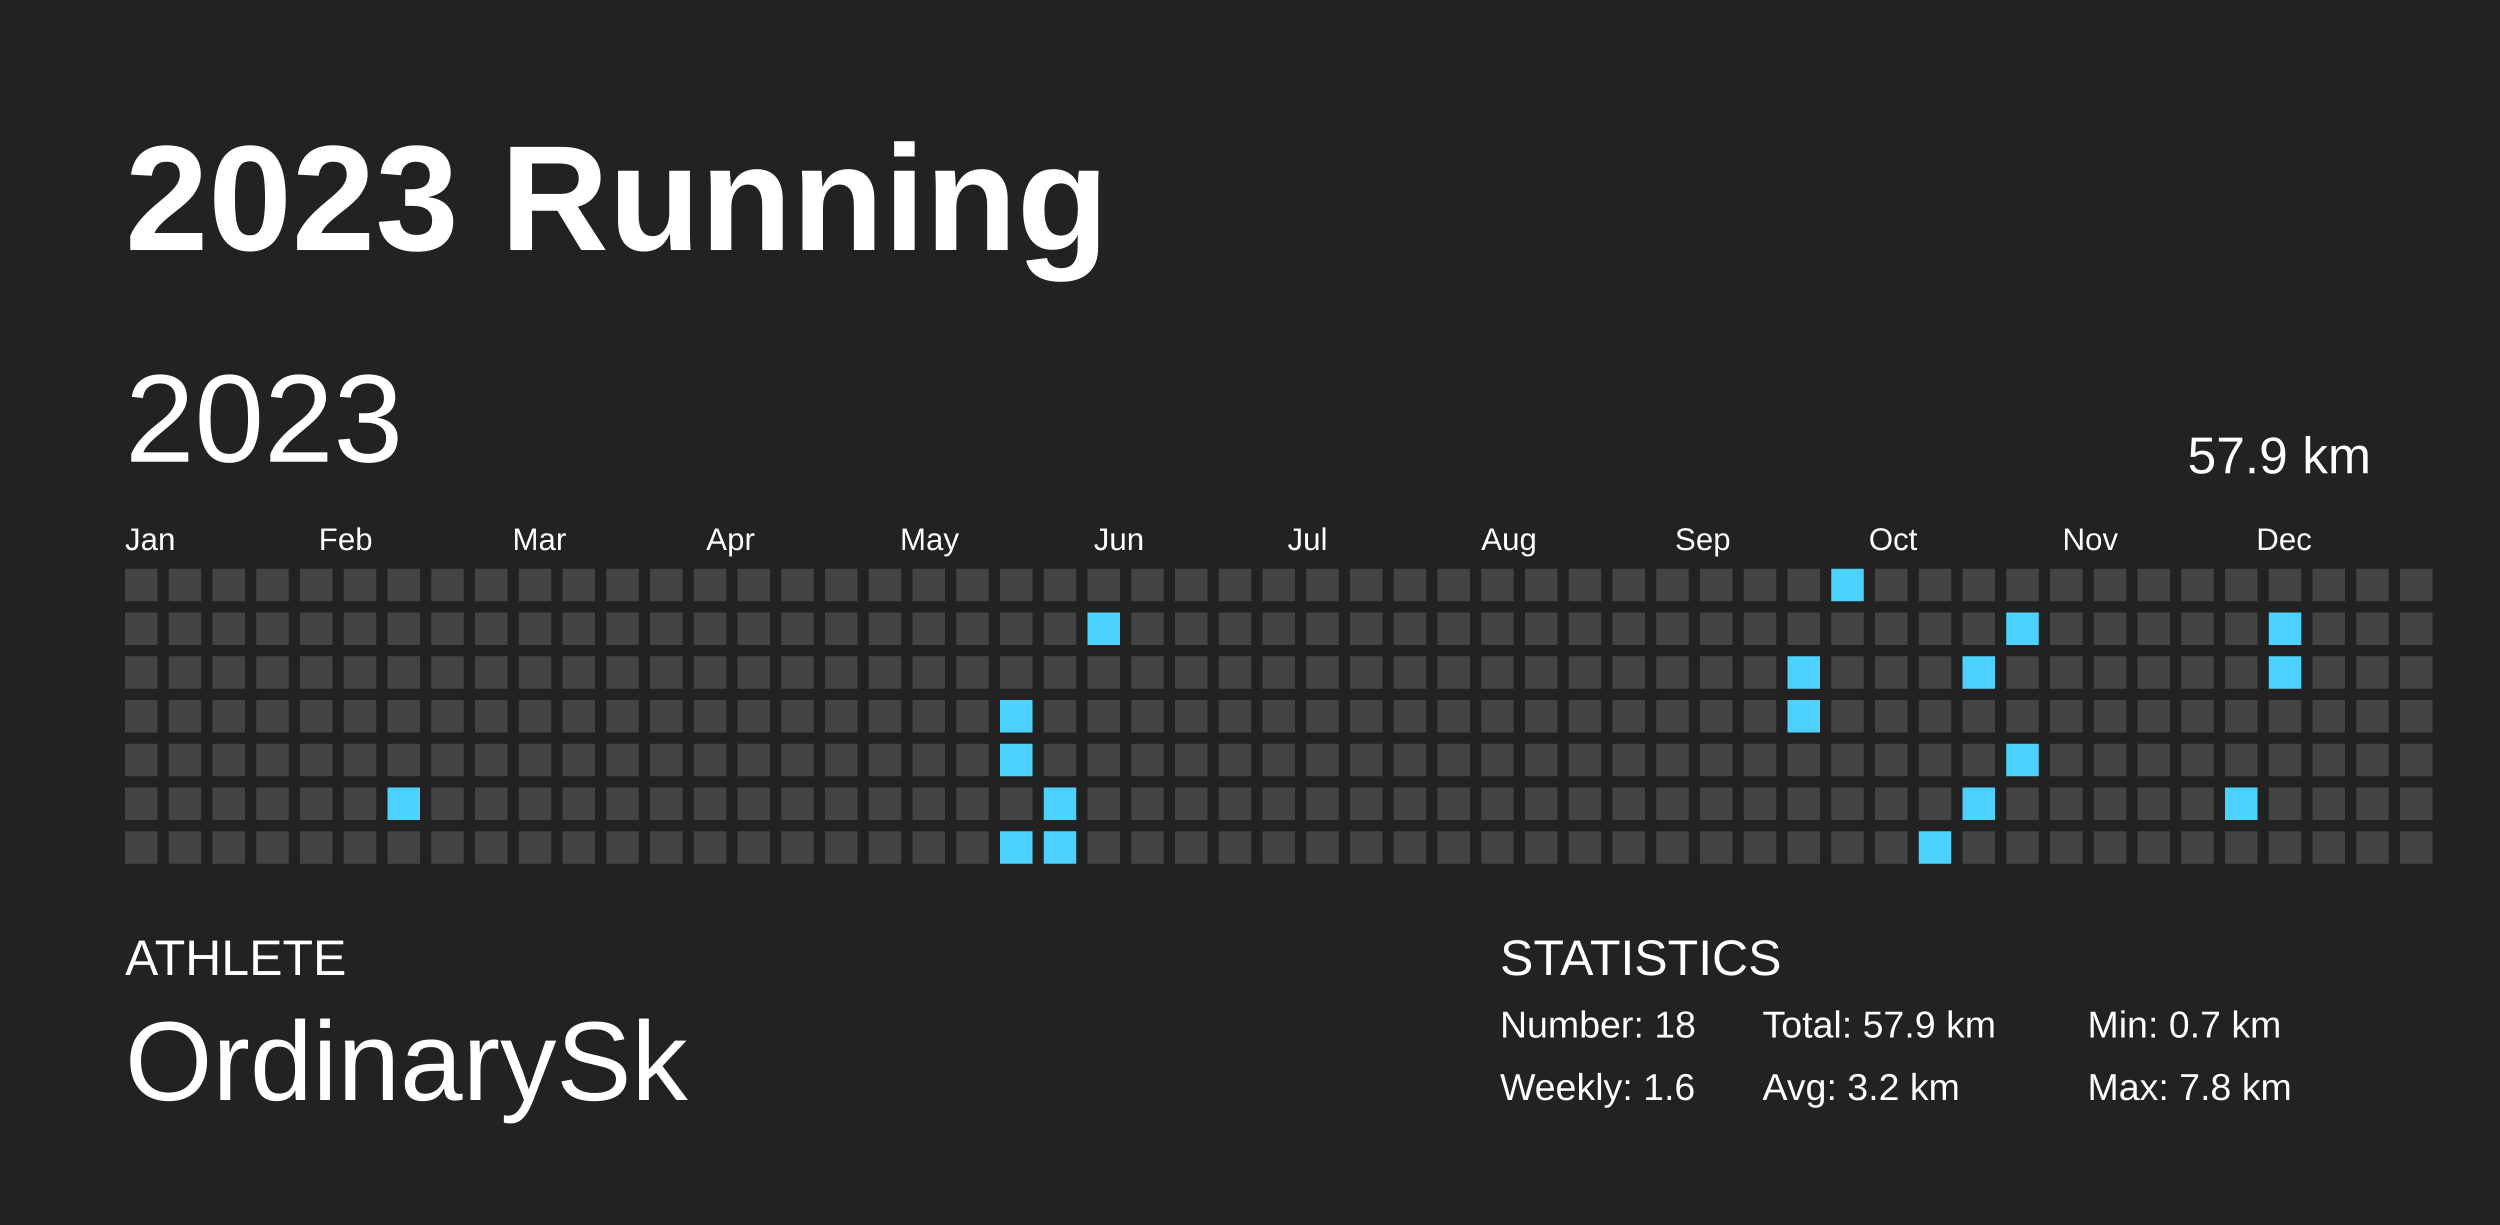
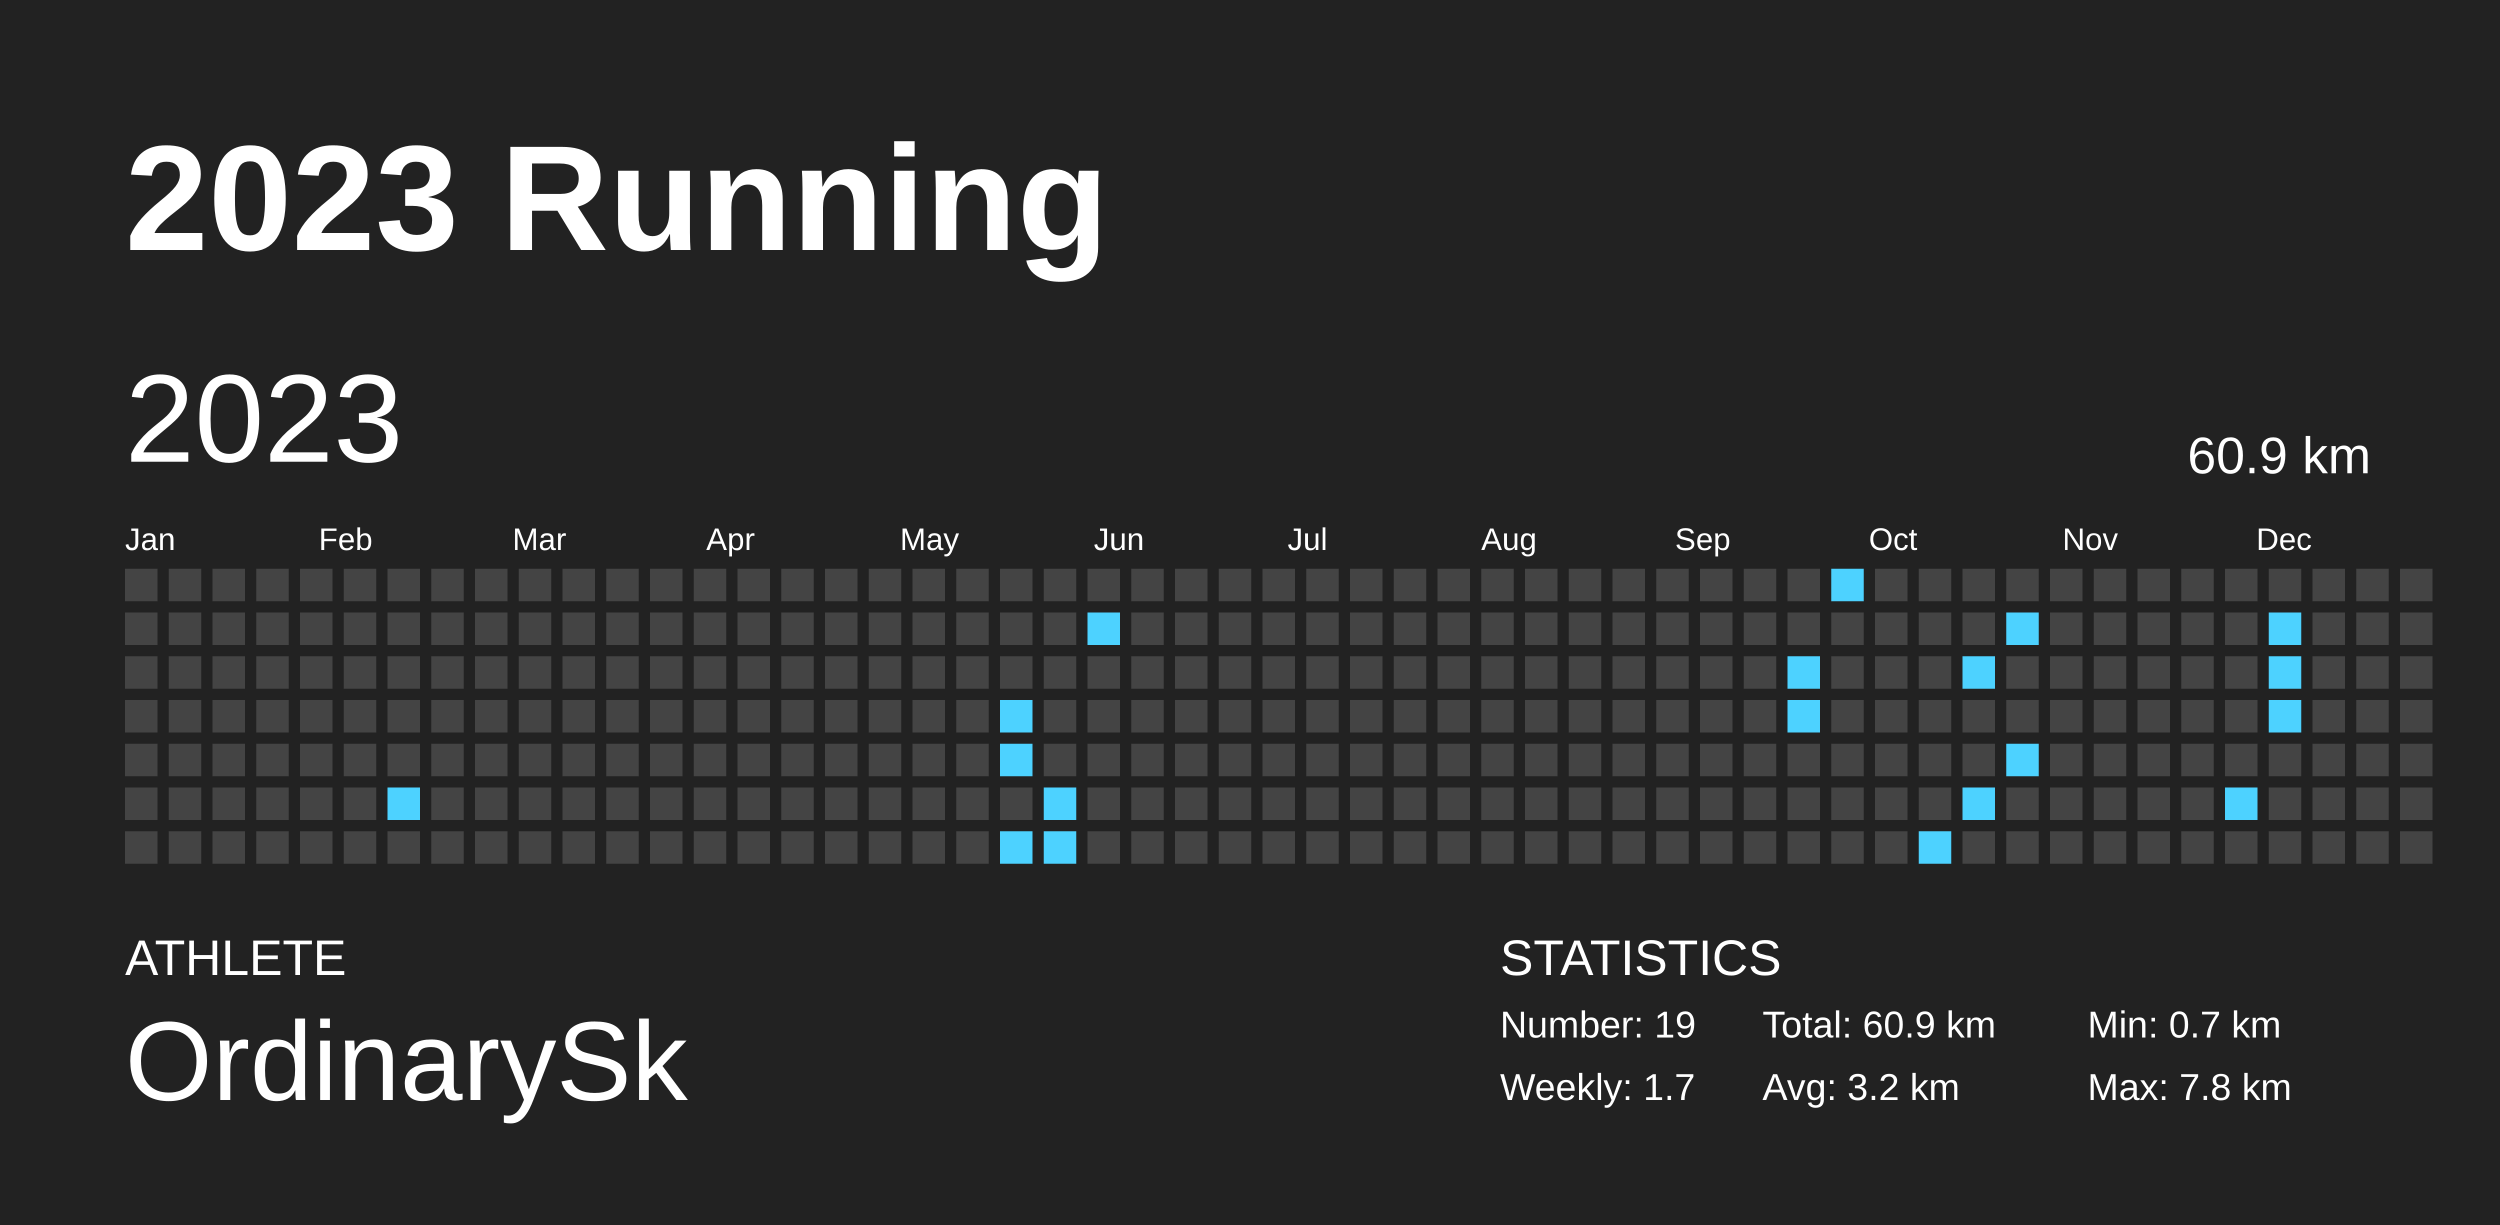
<svg xmlns="http://www.w3.org/2000/svg" baseProfile="full" height="98mm" version="1.1" viewBox="0,0,200,98" width="200mm">
  <defs />
  <rect fill="#222222" height="98" width="200" x="0" y="0" />
  <text fill="#FFFFFF" style="font-size:12px; font-family:Arial; font-weight:bold;" x="10" y="20">2023 Running</text>
  <text fill="#FFFFFF" style="font-size:4px; font-family:Arial" x="10" y="78">ATHLETE</text>
  <text fill="#FFFFFF" style="font-size:9px; font-family:Arial" x="10" y="88">OrdinarySk</text>
  <text fill="#FFFFFF" style="font-size:4px; font-family:Arial" x="120" y="78">STATISTICS</text>
-   <text fill="#FFFFFF" style="font-size:3px; font-family:Arial" x="120" y="83">Number: 18</text>
-   <text fill="#FFFFFF" style="font-size:3px; font-family:Arial" x="120" y="88">Weekly: 1.6</text>
-   <text fill="#FFFFFF" style="font-size:3px; font-family:Arial" x="141" y="83">Total: 57.9 km</text>
+   <text fill="#FFFFFF" style="font-size:3px; font-family:Arial" x="120" y="83">Number: 19</text>
+   <text fill="#FFFFFF" style="font-size:3px; font-family:Arial" x="120" y="88">Weekly: 1.7</text>
+   <text fill="#FFFFFF" style="font-size:3px; font-family:Arial" x="141" y="83">Total: 60.9 km</text>
  <text fill="#FFFFFF" style="font-size:3px; font-family:Arial" x="141" y="88">Avg: 3.2 km</text>
  <text fill="#FFFFFF" style="font-size:3px; font-family:Arial" x="167" y="83">Min: 0.7 km</text>
  <text fill="#FFFFFF" style="font-size:3px; font-family:Arial" x="167" y="88">Max: 7.8 km</text>
  <text dominant-baseline="hanging" fill="#FFFFFF" style="font-size:10.0px; font-family:Arial;" x="10" y="30">2023</text>
-   <text dominant-baseline="hanging" fill="#FFFFFF" style="font-size:4.125px; font-family:Arial;" x="175" y="35">57.9 km</text>
+   <text dominant-baseline="hanging" fill="#FFFFFF" style="font-size:4.125px; font-family:Arial;" x="175" y="35">60.9 km</text>
  <text fill="#FFFFFF" style="font-size:2.5px; font-family:Arial" x="10.0" y="44">Jan</text>
  <text fill="#FFFFFF" style="font-size:2.5px; font-family:Arial" x="25.5" y="44">Feb</text>
  <text fill="#FFFFFF" style="font-size:2.5px; font-family:Arial" x="41.0" y="44">Mar</text>
  <text fill="#FFFFFF" style="font-size:2.5px; font-family:Arial" x="56.5" y="44">Apr</text>
  <text fill="#FFFFFF" style="font-size:2.5px; font-family:Arial" x="72.0" y="44">May</text>
  <text fill="#FFFFFF" style="font-size:2.5px; font-family:Arial" x="87.5" y="44">Jun</text>
  <text fill="#FFFFFF" style="font-size:2.5px; font-family:Arial" x="103.0" y="44">Jul</text>
  <text fill="#FFFFFF" style="font-size:2.5px; font-family:Arial" x="118.5" y="44">Aug</text>
  <text fill="#FFFFFF" style="font-size:2.5px; font-family:Arial" x="134.0" y="44">Sep</text>
  <text fill="#FFFFFF" style="font-size:2.5px; font-family:Arial" x="149.5" y="44">Oct</text>
  <text fill="#FFFFFF" style="font-size:2.5px; font-family:Arial" x="165.0" y="44">Nov</text>
  <text fill="#FFFFFF" style="font-size:2.5px; font-family:Arial" x="180.5" y="44">Dec</text>
  <rect fill="#444444" height="2.6" width="2.6" x="10.0" y="45.5" />
  <rect fill="#444444" height="2.6" width="2.6" x="10.0" y="49.0" />
  <rect fill="#444444" height="2.6" width="2.6" x="10.0" y="52.5" />
  <rect fill="#444444" height="2.6" width="2.6" x="10.0" y="56.0" />
  <rect fill="#444444" height="2.6" width="2.6" x="10.0" y="59.5" />
  <rect fill="#444444" height="2.6" width="2.6" x="10.0" y="63.0" />
  <rect fill="#444444" height="2.6" width="2.6" x="10.0" y="66.5" />
  <rect fill="#444444" height="2.6" width="2.6" x="13.5" y="45.5" />
  <rect fill="#444444" height="2.6" width="2.6" x="13.5" y="49.0" />
  <rect fill="#444444" height="2.6" width="2.6" x="13.5" y="52.5" />
  <rect fill="#444444" height="2.6" width="2.6" x="13.5" y="56.0" />
  <rect fill="#444444" height="2.6" width="2.6" x="13.5" y="59.5" />
  <rect fill="#444444" height="2.6" width="2.6" x="13.5" y="63.0" />
  <rect fill="#444444" height="2.6" width="2.6" x="13.5" y="66.5" />
  <rect fill="#444444" height="2.6" width="2.6" x="17.0" y="45.5" />
  <rect fill="#444444" height="2.6" width="2.6" x="17.0" y="49.0" />
  <rect fill="#444444" height="2.6" width="2.6" x="17.0" y="52.5" />
  <rect fill="#444444" height="2.6" width="2.6" x="17.0" y="56.0" />
  <rect fill="#444444" height="2.6" width="2.6" x="17.0" y="59.5" />
  <rect fill="#444444" height="2.6" width="2.6" x="17.0" y="63.0" />
  <rect fill="#444444" height="2.6" width="2.6" x="17.0" y="66.5" />
  <rect fill="#444444" height="2.6" width="2.6" x="20.5" y="45.5" />
  <rect fill="#444444" height="2.6" width="2.6" x="20.5" y="49.0" />
  <rect fill="#444444" height="2.6" width="2.6" x="20.5" y="52.5" />
  <rect fill="#444444" height="2.6" width="2.6" x="20.5" y="56.0" />
  <rect fill="#444444" height="2.6" width="2.6" x="20.5" y="59.5" />
  <rect fill="#444444" height="2.6" width="2.6" x="20.5" y="63.0" />
  <rect fill="#444444" height="2.6" width="2.6" x="20.5" y="66.5" />
  <rect fill="#444444" height="2.6" width="2.6" x="24.0" y="45.5" />
  <rect fill="#444444" height="2.6" width="2.6" x="24.0" y="49.0" />
  <rect fill="#444444" height="2.6" width="2.6" x="24.0" y="52.5" />
  <rect fill="#444444" height="2.6" width="2.6" x="24.0" y="56.0" />
  <rect fill="#444444" height="2.6" width="2.6" x="24.0" y="59.5" />
  <rect fill="#444444" height="2.6" width="2.6" x="24.0" y="63.0" />
  <rect fill="#444444" height="2.6" width="2.6" x="24.0" y="66.5" />
  <rect fill="#444444" height="2.6" width="2.6" x="27.5" y="45.5" />
  <rect fill="#444444" height="2.6" width="2.6" x="27.5" y="49.0" />
  <rect fill="#444444" height="2.6" width="2.6" x="27.5" y="52.5" />
  <rect fill="#444444" height="2.6" width="2.6" x="27.5" y="56.0" />
  <rect fill="#444444" height="2.6" width="2.6" x="27.5" y="59.5" />
  <rect fill="#444444" height="2.6" width="2.6" x="27.5" y="63.0" />
  <rect fill="#444444" height="2.6" width="2.6" x="27.5" y="66.5" />
  <rect fill="#444444" height="2.6" width="2.6" x="31.0" y="45.5" />
  <rect fill="#444444" height="2.6" width="2.6" x="31.0" y="49.0" />
  <rect fill="#444444" height="2.6" width="2.6" x="31.0" y="52.5" />
  <rect fill="#444444" height="2.6" width="2.6" x="31.0" y="56.0" />
  <rect fill="#444444" height="2.6" width="2.6" x="31.0" y="59.5" />
  <rect fill="#4dd2ff" height="2.6" width="2.6" x="31.0" y="63.0" />
  <rect fill="#444444" height="2.6" width="2.6" x="31.0" y="66.5" />
  <rect fill="#444444" height="2.6" width="2.6" x="34.5" y="45.5" />
  <rect fill="#444444" height="2.6" width="2.6" x="34.5" y="49.0" />
  <rect fill="#444444" height="2.6" width="2.6" x="34.5" y="52.5" />
  <rect fill="#444444" height="2.6" width="2.6" x="34.5" y="56.0" />
  <rect fill="#444444" height="2.6" width="2.6" x="34.5" y="59.5" />
  <rect fill="#444444" height="2.6" width="2.6" x="34.5" y="63.0" />
  <rect fill="#444444" height="2.6" width="2.6" x="34.5" y="66.5" />
  <rect fill="#444444" height="2.6" width="2.6" x="38.0" y="45.5" />
  <rect fill="#444444" height="2.6" width="2.6" x="38.0" y="49.0" />
  <rect fill="#444444" height="2.6" width="2.6" x="38.0" y="52.5" />
  <rect fill="#444444" height="2.6" width="2.6" x="38.0" y="56.0" />
  <rect fill="#444444" height="2.6" width="2.6" x="38.0" y="59.5" />
  <rect fill="#444444" height="2.6" width="2.6" x="38.0" y="63.0" />
  <rect fill="#444444" height="2.6" width="2.6" x="38.0" y="66.5" />
  <rect fill="#444444" height="2.6" width="2.6" x="41.5" y="45.5" />
  <rect fill="#444444" height="2.6" width="2.6" x="41.5" y="49.0" />
  <rect fill="#444444" height="2.6" width="2.6" x="41.5" y="52.5" />
  <rect fill="#444444" height="2.6" width="2.6" x="41.5" y="56.0" />
  <rect fill="#444444" height="2.6" width="2.6" x="41.5" y="59.5" />
  <rect fill="#444444" height="2.6" width="2.6" x="41.5" y="63.0" />
  <rect fill="#444444" height="2.6" width="2.6" x="41.5" y="66.5" />
  <rect fill="#444444" height="2.6" width="2.6" x="45.0" y="45.5" />
  <rect fill="#444444" height="2.6" width="2.6" x="45.0" y="49.0" />
  <rect fill="#444444" height="2.6" width="2.6" x="45.0" y="52.5" />
  <rect fill="#444444" height="2.6" width="2.6" x="45.0" y="56.0" />
  <rect fill="#444444" height="2.6" width="2.6" x="45.0" y="59.5" />
  <rect fill="#444444" height="2.6" width="2.6" x="45.0" y="63.0" />
  <rect fill="#444444" height="2.6" width="2.6" x="45.0" y="66.5" />
  <rect fill="#444444" height="2.6" width="2.6" x="48.5" y="45.5" />
  <rect fill="#444444" height="2.6" width="2.6" x="48.5" y="49.0" />
  <rect fill="#444444" height="2.6" width="2.6" x="48.5" y="52.5" />
  <rect fill="#444444" height="2.6" width="2.6" x="48.5" y="56.0" />
  <rect fill="#444444" height="2.6" width="2.6" x="48.5" y="59.5" />
  <rect fill="#444444" height="2.6" width="2.6" x="48.5" y="63.0" />
  <rect fill="#444444" height="2.6" width="2.6" x="48.5" y="66.5" />
  <rect fill="#444444" height="2.6" width="2.6" x="52.0" y="45.5" />
  <rect fill="#444444" height="2.6" width="2.6" x="52.0" y="49.0" />
  <rect fill="#444444" height="2.6" width="2.6" x="52.0" y="52.5" />
  <rect fill="#444444" height="2.6" width="2.6" x="52.0" y="56.0" />
  <rect fill="#444444" height="2.6" width="2.6" x="52.0" y="59.5" />
  <rect fill="#444444" height="2.6" width="2.6" x="52.0" y="63.0" />
  <rect fill="#444444" height="2.6" width="2.6" x="52.0" y="66.5" />
  <rect fill="#444444" height="2.6" width="2.6" x="55.5" y="45.5" />
  <rect fill="#444444" height="2.6" width="2.6" x="55.5" y="49.0" />
  <rect fill="#444444" height="2.6" width="2.6" x="55.5" y="52.5" />
  <rect fill="#444444" height="2.6" width="2.6" x="55.5" y="56.0" />
  <rect fill="#444444" height="2.6" width="2.6" x="55.5" y="59.5" />
  <rect fill="#444444" height="2.6" width="2.6" x="55.5" y="63.0" />
  <rect fill="#444444" height="2.6" width="2.6" x="55.5" y="66.5" />
  <rect fill="#444444" height="2.6" width="2.6" x="59.0" y="45.5" />
  <rect fill="#444444" height="2.6" width="2.6" x="59.0" y="49.0" />
  <rect fill="#444444" height="2.6" width="2.6" x="59.0" y="52.5" />
  <rect fill="#444444" height="2.6" width="2.6" x="59.0" y="56.0" />
  <rect fill="#444444" height="2.6" width="2.6" x="59.0" y="59.5" />
  <rect fill="#444444" height="2.6" width="2.6" x="59.0" y="63.0" />
  <rect fill="#444444" height="2.6" width="2.6" x="59.0" y="66.5" />
  <rect fill="#444444" height="2.6" width="2.6" x="62.5" y="45.5" />
  <rect fill="#444444" height="2.6" width="2.6" x="62.5" y="49.0" />
  <rect fill="#444444" height="2.6" width="2.6" x="62.5" y="52.5" />
  <rect fill="#444444" height="2.6" width="2.6" x="62.5" y="56.0" />
  <rect fill="#444444" height="2.6" width="2.6" x="62.5" y="59.5" />
  <rect fill="#444444" height="2.6" width="2.6" x="62.5" y="63.0" />
  <rect fill="#444444" height="2.6" width="2.6" x="62.5" y="66.5" />
  <rect fill="#444444" height="2.6" width="2.6" x="66.0" y="45.5" />
  <rect fill="#444444" height="2.6" width="2.6" x="66.0" y="49.0" />
  <rect fill="#444444" height="2.6" width="2.6" x="66.0" y="52.5" />
  <rect fill="#444444" height="2.6" width="2.6" x="66.0" y="56.0" />
  <rect fill="#444444" height="2.6" width="2.6" x="66.0" y="59.5" />
  <rect fill="#444444" height="2.6" width="2.6" x="66.0" y="63.0" />
  <rect fill="#444444" height="2.6" width="2.6" x="66.0" y="66.5" />
  <rect fill="#444444" height="2.6" width="2.6" x="69.5" y="45.5" />
  <rect fill="#444444" height="2.6" width="2.6" x="69.5" y="49.0" />
  <rect fill="#444444" height="2.6" width="2.6" x="69.5" y="52.5" />
  <rect fill="#444444" height="2.6" width="2.6" x="69.5" y="56.0" />
  <rect fill="#444444" height="2.6" width="2.6" x="69.5" y="59.5" />
  <rect fill="#444444" height="2.6" width="2.6" x="69.5" y="63.0" />
  <rect fill="#444444" height="2.6" width="2.6" x="69.5" y="66.5" />
  <rect fill="#444444" height="2.6" width="2.6" x="73.0" y="45.5" />
  <rect fill="#444444" height="2.6" width="2.6" x="73.0" y="49.0" />
  <rect fill="#444444" height="2.6" width="2.6" x="73.0" y="52.5" />
  <rect fill="#444444" height="2.6" width="2.6" x="73.0" y="56.0" />
  <rect fill="#444444" height="2.6" width="2.6" x="73.0" y="59.5" />
  <rect fill="#444444" height="2.6" width="2.6" x="73.0" y="63.0" />
  <rect fill="#444444" height="2.6" width="2.6" x="73.0" y="66.5" />
  <rect fill="#444444" height="2.6" width="2.6" x="76.5" y="45.5" />
  <rect fill="#444444" height="2.6" width="2.6" x="76.5" y="49.0" />
  <rect fill="#444444" height="2.6" width="2.6" x="76.5" y="52.5" />
  <rect fill="#444444" height="2.6" width="2.6" x="76.5" y="56.0" />
  <rect fill="#444444" height="2.6" width="2.6" x="76.5" y="59.5" />
  <rect fill="#444444" height="2.6" width="2.6" x="76.5" y="63.0" />
  <rect fill="#444444" height="2.6" width="2.6" x="76.5" y="66.5" />
  <rect fill="#444444" height="2.6" width="2.6" x="80.0" y="45.5" />
  <rect fill="#444444" height="2.6" width="2.6" x="80.0" y="49.0" />
  <rect fill="#444444" height="2.6" width="2.6" x="80.0" y="52.5" />
  <rect fill="#4dd2ff" height="2.6" width="2.6" x="80.0" y="56.0" />
  <rect fill="#4dd2ff" height="2.6" width="2.6" x="80.0" y="59.5" />
  <rect fill="#444444" height="2.6" width="2.6" x="80.0" y="63.0" />
  <rect fill="#4dd2ff" height="2.6" width="2.6" x="80.0" y="66.5" />
  <rect fill="#444444" height="2.6" width="2.6" x="83.5" y="45.5" />
  <rect fill="#444444" height="2.6" width="2.6" x="83.5" y="49.0" />
  <rect fill="#444444" height="2.6" width="2.6" x="83.5" y="52.5" />
  <rect fill="#444444" height="2.6" width="2.6" x="83.5" y="56.0" />
  <rect fill="#444444" height="2.6" width="2.6" x="83.5" y="59.5" />
  <rect fill="#4dd2ff" height="2.6" width="2.6" x="83.5" y="63.0" />
  <rect fill="#4dd2ff" height="2.6" width="2.6" x="83.5" y="66.5" />
  <rect fill="#444444" height="2.6" width="2.6" x="87.0" y="45.5" />
  <rect fill="#4dd2ff" height="2.6" width="2.6" x="87.0" y="49.0" />
  <rect fill="#444444" height="2.6" width="2.6" x="87.0" y="52.5" />
  <rect fill="#444444" height="2.6" width="2.6" x="87.0" y="56.0" />
  <rect fill="#444444" height="2.6" width="2.6" x="87.0" y="59.5" />
  <rect fill="#444444" height="2.6" width="2.6" x="87.0" y="63.0" />
  <rect fill="#444444" height="2.6" width="2.6" x="87.0" y="66.5" />
  <rect fill="#444444" height="2.6" width="2.6" x="90.5" y="45.5" />
  <rect fill="#444444" height="2.6" width="2.6" x="90.5" y="49.0" />
  <rect fill="#444444" height="2.6" width="2.6" x="90.5" y="52.5" />
  <rect fill="#444444" height="2.6" width="2.6" x="90.5" y="56.0" />
  <rect fill="#444444" height="2.6" width="2.6" x="90.5" y="59.5" />
  <rect fill="#444444" height="2.6" width="2.6" x="90.5" y="63.0" />
  <rect fill="#444444" height="2.6" width="2.6" x="90.5" y="66.5" />
  <rect fill="#444444" height="2.6" width="2.6" x="94.0" y="45.5" />
  <rect fill="#444444" height="2.6" width="2.6" x="94.0" y="49.0" />
  <rect fill="#444444" height="2.6" width="2.6" x="94.0" y="52.5" />
  <rect fill="#444444" height="2.6" width="2.6" x="94.0" y="56.0" />
  <rect fill="#444444" height="2.6" width="2.6" x="94.0" y="59.5" />
  <rect fill="#444444" height="2.6" width="2.6" x="94.0" y="63.0" />
  <rect fill="#444444" height="2.6" width="2.6" x="94.0" y="66.5" />
  <rect fill="#444444" height="2.6" width="2.6" x="97.5" y="45.5" />
  <rect fill="#444444" height="2.6" width="2.6" x="97.5" y="49.0" />
  <rect fill="#444444" height="2.6" width="2.6" x="97.5" y="52.5" />
  <rect fill="#444444" height="2.6" width="2.6" x="97.5" y="56.0" />
  <rect fill="#444444" height="2.6" width="2.6" x="97.5" y="59.5" />
  <rect fill="#444444" height="2.6" width="2.6" x="97.5" y="63.0" />
  <rect fill="#444444" height="2.6" width="2.6" x="97.5" y="66.5" />
  <rect fill="#444444" height="2.6" width="2.6" x="101.0" y="45.5" />
  <rect fill="#444444" height="2.6" width="2.6" x="101.0" y="49.0" />
  <rect fill="#444444" height="2.6" width="2.6" x="101.0" y="52.5" />
  <rect fill="#444444" height="2.6" width="2.6" x="101.0" y="56.0" />
  <rect fill="#444444" height="2.6" width="2.6" x="101.0" y="59.5" />
  <rect fill="#444444" height="2.6" width="2.6" x="101.0" y="63.0" />
  <rect fill="#444444" height="2.6" width="2.6" x="101.0" y="66.5" />
  <rect fill="#444444" height="2.6" width="2.6" x="104.5" y="45.5" />
  <rect fill="#444444" height="2.6" width="2.6" x="104.5" y="49.0" />
  <rect fill="#444444" height="2.6" width="2.6" x="104.5" y="52.5" />
  <rect fill="#444444" height="2.6" width="2.6" x="104.5" y="56.0" />
  <rect fill="#444444" height="2.6" width="2.6" x="104.5" y="59.5" />
  <rect fill="#444444" height="2.6" width="2.6" x="104.5" y="63.0" />
  <rect fill="#444444" height="2.6" width="2.6" x="104.5" y="66.5" />
  <rect fill="#444444" height="2.6" width="2.6" x="108.0" y="45.5" />
  <rect fill="#444444" height="2.6" width="2.6" x="108.0" y="49.0" />
  <rect fill="#444444" height="2.6" width="2.6" x="108.0" y="52.5" />
  <rect fill="#444444" height="2.6" width="2.6" x="108.0" y="56.0" />
  <rect fill="#444444" height="2.6" width="2.6" x="108.0" y="59.5" />
  <rect fill="#444444" height="2.6" width="2.6" x="108.0" y="63.0" />
  <rect fill="#444444" height="2.6" width="2.6" x="108.0" y="66.5" />
  <rect fill="#444444" height="2.6" width="2.6" x="111.5" y="45.5" />
  <rect fill="#444444" height="2.6" width="2.6" x="111.5" y="49.0" />
  <rect fill="#444444" height="2.6" width="2.6" x="111.5" y="52.5" />
  <rect fill="#444444" height="2.6" width="2.6" x="111.5" y="56.0" />
  <rect fill="#444444" height="2.6" width="2.6" x="111.5" y="59.5" />
  <rect fill="#444444" height="2.6" width="2.6" x="111.5" y="63.0" />
  <rect fill="#444444" height="2.6" width="2.6" x="111.5" y="66.5" />
  <rect fill="#444444" height="2.6" width="2.6" x="115.0" y="45.5" />
  <rect fill="#444444" height="2.6" width="2.6" x="115.0" y="49.0" />
  <rect fill="#444444" height="2.6" width="2.6" x="115.0" y="52.5" />
  <rect fill="#444444" height="2.6" width="2.6" x="115.0" y="56.0" />
  <rect fill="#444444" height="2.6" width="2.6" x="115.0" y="59.5" />
  <rect fill="#444444" height="2.6" width="2.6" x="115.0" y="63.0" />
  <rect fill="#444444" height="2.6" width="2.6" x="115.0" y="66.5" />
  <rect fill="#444444" height="2.6" width="2.6" x="118.5" y="45.5" />
  <rect fill="#444444" height="2.6" width="2.6" x="118.5" y="49.0" />
  <rect fill="#444444" height="2.6" width="2.6" x="118.5" y="52.5" />
  <rect fill="#444444" height="2.6" width="2.6" x="118.5" y="56.0" />
  <rect fill="#444444" height="2.6" width="2.6" x="118.5" y="59.5" />
  <rect fill="#444444" height="2.6" width="2.6" x="118.5" y="63.0" />
  <rect fill="#444444" height="2.6" width="2.6" x="118.5" y="66.5" />
  <rect fill="#444444" height="2.6" width="2.6" x="122.0" y="45.5" />
  <rect fill="#444444" height="2.6" width="2.6" x="122.0" y="49.0" />
  <rect fill="#444444" height="2.6" width="2.6" x="122.0" y="52.5" />
  <rect fill="#444444" height="2.6" width="2.6" x="122.0" y="56.0" />
  <rect fill="#444444" height="2.6" width="2.6" x="122.0" y="59.5" />
  <rect fill="#444444" height="2.6" width="2.6" x="122.0" y="63.0" />
  <rect fill="#444444" height="2.6" width="2.6" x="122.0" y="66.5" />
  <rect fill="#444444" height="2.6" width="2.6" x="125.5" y="45.5" />
  <rect fill="#444444" height="2.6" width="2.6" x="125.5" y="49.0" />
  <rect fill="#444444" height="2.6" width="2.6" x="125.5" y="52.5" />
  <rect fill="#444444" height="2.6" width="2.6" x="125.5" y="56.0" />
  <rect fill="#444444" height="2.6" width="2.6" x="125.5" y="59.5" />
  <rect fill="#444444" height="2.6" width="2.6" x="125.5" y="63.0" />
  <rect fill="#444444" height="2.6" width="2.6" x="125.5" y="66.5" />
  <rect fill="#444444" height="2.6" width="2.6" x="129.0" y="45.5" />
  <rect fill="#444444" height="2.6" width="2.6" x="129.0" y="49.0" />
  <rect fill="#444444" height="2.6" width="2.6" x="129.0" y="52.5" />
  <rect fill="#444444" height="2.6" width="2.6" x="129.0" y="56.0" />
  <rect fill="#444444" height="2.6" width="2.6" x="129.0" y="59.5" />
  <rect fill="#444444" height="2.6" width="2.6" x="129.0" y="63.0" />
  <rect fill="#444444" height="2.6" width="2.6" x="129.0" y="66.5" />
  <rect fill="#444444" height="2.6" width="2.6" x="132.5" y="45.5" />
  <rect fill="#444444" height="2.6" width="2.6" x="132.5" y="49.0" />
  <rect fill="#444444" height="2.6" width="2.6" x="132.5" y="52.5" />
  <rect fill="#444444" height="2.6" width="2.6" x="132.5" y="56.0" />
  <rect fill="#444444" height="2.6" width="2.6" x="132.5" y="59.5" />
  <rect fill="#444444" height="2.6" width="2.6" x="132.5" y="63.0" />
  <rect fill="#444444" height="2.6" width="2.6" x="132.5" y="66.5" />
  <rect fill="#444444" height="2.6" width="2.6" x="136.0" y="45.5" />
  <rect fill="#444444" height="2.6" width="2.6" x="136.0" y="49.0" />
  <rect fill="#444444" height="2.6" width="2.6" x="136.0" y="52.5" />
  <rect fill="#444444" height="2.6" width="2.6" x="136.0" y="56.0" />
  <rect fill="#444444" height="2.6" width="2.6" x="136.0" y="59.5" />
  <rect fill="#444444" height="2.6" width="2.6" x="136.0" y="63.0" />
  <rect fill="#444444" height="2.6" width="2.6" x="136.0" y="66.5" />
  <rect fill="#444444" height="2.6" width="2.6" x="139.5" y="45.5" />
  <rect fill="#444444" height="2.6" width="2.6" x="139.5" y="49.0" />
  <rect fill="#444444" height="2.6" width="2.6" x="139.5" y="52.5" />
  <rect fill="#444444" height="2.6" width="2.6" x="139.5" y="56.0" />
  <rect fill="#444444" height="2.6" width="2.6" x="139.5" y="59.5" />
  <rect fill="#444444" height="2.6" width="2.6" x="139.5" y="63.0" />
  <rect fill="#444444" height="2.6" width="2.6" x="139.5" y="66.5" />
  <rect fill="#444444" height="2.6" width="2.6" x="143.0" y="45.5" />
  <rect fill="#444444" height="2.6" width="2.6" x="143.0" y="49.0" />
  <rect fill="#4dd2ff" height="2.6" width="2.6" x="143.0" y="52.5" />
  <rect fill="#4dd2ff" height="2.6" width="2.6" x="143.0" y="56.0" />
  <rect fill="#444444" height="2.6" width="2.6" x="143.0" y="59.5" />
  <rect fill="#444444" height="2.6" width="2.6" x="143.0" y="63.0" />
  <rect fill="#444444" height="2.6" width="2.6" x="143.0" y="66.5" />
  <rect fill="#4dd2ff" height="2.6" width="2.6" x="146.5" y="45.5" />
  <rect fill="#444444" height="2.6" width="2.6" x="146.5" y="49.0" />
  <rect fill="#444444" height="2.6" width="2.6" x="146.5" y="52.5" />
  <rect fill="#444444" height="2.6" width="2.6" x="146.5" y="56.0" />
  <rect fill="#444444" height="2.6" width="2.6" x="146.5" y="59.5" />
  <rect fill="#444444" height="2.6" width="2.6" x="146.5" y="63.0" />
  <rect fill="#444444" height="2.6" width="2.6" x="146.5" y="66.5" />
  <rect fill="#444444" height="2.6" width="2.6" x="150.0" y="45.5" />
  <rect fill="#444444" height="2.6" width="2.6" x="150.0" y="49.0" />
  <rect fill="#444444" height="2.6" width="2.6" x="150.0" y="52.5" />
  <rect fill="#444444" height="2.6" width="2.6" x="150.0" y="56.0" />
  <rect fill="#444444" height="2.6" width="2.6" x="150.0" y="59.5" />
  <rect fill="#444444" height="2.6" width="2.6" x="150.0" y="63.0" />
  <rect fill="#444444" height="2.6" width="2.6" x="150.0" y="66.5" />
  <rect fill="#444444" height="2.6" width="2.6" x="153.5" y="45.5" />
  <rect fill="#444444" height="2.6" width="2.6" x="153.5" y="49.0" />
  <rect fill="#444444" height="2.6" width="2.6" x="153.5" y="52.5" />
  <rect fill="#444444" height="2.6" width="2.6" x="153.5" y="56.0" />
  <rect fill="#444444" height="2.6" width="2.6" x="153.5" y="59.5" />
  <rect fill="#444444" height="2.6" width="2.6" x="153.5" y="63.0" />
  <rect fill="#4dd2ff" height="2.6" width="2.6" x="153.5" y="66.5" />
  <rect fill="#444444" height="2.6" width="2.6" x="157.0" y="45.5" />
  <rect fill="#444444" height="2.6" width="2.6" x="157.0" y="49.0" />
  <rect fill="#4dd2ff" height="2.6" width="2.6" x="157.0" y="52.5" />
  <rect fill="#444444" height="2.6" width="2.6" x="157.0" y="56.0" />
  <rect fill="#444444" height="2.6" width="2.6" x="157.0" y="59.5" />
  <rect fill="#4dd2ff" height="2.6" width="2.6" x="157.0" y="63.0" />
  <rect fill="#444444" height="2.6" width="2.6" x="157.0" y="66.5" />
  <rect fill="#444444" height="2.6" width="2.6" x="160.5" y="45.5" />
  <rect fill="#4dd2ff" height="2.6" width="2.6" x="160.5" y="49.0" />
  <rect fill="#444444" height="2.6" width="2.6" x="160.5" y="52.5" />
  <rect fill="#444444" height="2.6" width="2.6" x="160.5" y="56.0" />
  <rect fill="#4dd2ff" height="2.6" width="2.6" x="160.5" y="59.5" />
  <rect fill="#444444" height="2.6" width="2.6" x="160.5" y="63.0" />
  <rect fill="#444444" height="2.6" width="2.6" x="160.5" y="66.5" />
  <rect fill="#444444" height="2.6" width="2.6" x="164.0" y="45.5" />
  <rect fill="#444444" height="2.6" width="2.6" x="164.0" y="49.0" />
  <rect fill="#444444" height="2.6" width="2.6" x="164.0" y="52.5" />
  <rect fill="#444444" height="2.6" width="2.6" x="164.0" y="56.0" />
  <rect fill="#444444" height="2.6" width="2.6" x="164.0" y="59.5" />
  <rect fill="#444444" height="2.6" width="2.6" x="164.0" y="63.0" />
  <rect fill="#444444" height="2.6" width="2.6" x="164.0" y="66.5" />
  <rect fill="#444444" height="2.6" width="2.6" x="167.5" y="45.5" />
  <rect fill="#444444" height="2.6" width="2.6" x="167.5" y="49.0" />
  <rect fill="#444444" height="2.6" width="2.6" x="167.5" y="52.5" />
  <rect fill="#444444" height="2.6" width="2.6" x="167.5" y="56.0" />
  <rect fill="#444444" height="2.6" width="2.6" x="167.5" y="59.5" />
  <rect fill="#444444" height="2.6" width="2.6" x="167.5" y="63.0" />
  <rect fill="#444444" height="2.6" width="2.6" x="167.5" y="66.5" />
  <rect fill="#444444" height="2.6" width="2.6" x="171.0" y="45.5" />
  <rect fill="#444444" height="2.6" width="2.6" x="171.0" y="49.0" />
  <rect fill="#444444" height="2.6" width="2.6" x="171.0" y="52.5" />
  <rect fill="#444444" height="2.6" width="2.6" x="171.0" y="56.0" />
  <rect fill="#444444" height="2.6" width="2.6" x="171.0" y="59.5" />
  <rect fill="#444444" height="2.6" width="2.6" x="171.0" y="63.0" />
  <rect fill="#444444" height="2.6" width="2.6" x="171.0" y="66.5" />
  <rect fill="#444444" height="2.6" width="2.6" x="174.5" y="45.5" />
  <rect fill="#444444" height="2.6" width="2.6" x="174.5" y="49.0" />
  <rect fill="#444444" height="2.6" width="2.6" x="174.5" y="52.5" />
  <rect fill="#444444" height="2.6" width="2.6" x="174.5" y="56.0" />
  <rect fill="#444444" height="2.6" width="2.6" x="174.5" y="59.5" />
  <rect fill="#444444" height="2.6" width="2.6" x="174.5" y="63.0" />
  <rect fill="#444444" height="2.6" width="2.6" x="174.5" y="66.5" />
  <rect fill="#444444" height="2.6" width="2.6" x="178.0" y="45.5" />
  <rect fill="#444444" height="2.6" width="2.6" x="178.0" y="49.0" />
  <rect fill="#444444" height="2.6" width="2.6" x="178.0" y="52.5" />
  <rect fill="#444444" height="2.6" width="2.6" x="178.0" y="56.0" />
  <rect fill="#444444" height="2.6" width="2.6" x="178.0" y="59.5" />
  <rect fill="#4dd2ff" height="2.6" width="2.6" x="178.0" y="63.0" />
  <rect fill="#444444" height="2.6" width="2.6" x="178.0" y="66.5" />
  <rect fill="#444444" height="2.6" width="2.6" x="181.5" y="45.5" />
  <rect fill="#4dd2ff" height="2.6" width="2.6" x="181.5" y="49.0" />
  <rect fill="#4dd2ff" height="2.6" width="2.6" x="181.5" y="52.5" />
-   <rect fill="#444444" height="2.6" width="2.6" x="181.5" y="56.0" />
+   <rect fill="#4dd2ff" height="2.6" width="2.6" x="181.5" y="56.0" />
  <rect fill="#444444" height="2.6" width="2.6" x="181.5" y="59.5" />
  <rect fill="#444444" height="2.6" width="2.6" x="181.5" y="63.0" />
  <rect fill="#444444" height="2.6" width="2.6" x="181.5" y="66.5" />
  <rect fill="#444444" height="2.6" width="2.6" x="185.0" y="45.5" />
  <rect fill="#444444" height="2.6" width="2.6" x="185.0" y="49.0" />
  <rect fill="#444444" height="2.6" width="2.6" x="185.0" y="52.5" />
  <rect fill="#444444" height="2.6" width="2.6" x="185.0" y="56.0" />
  <rect fill="#444444" height="2.6" width="2.6" x="185.0" y="59.5" />
  <rect fill="#444444" height="2.6" width="2.6" x="185.0" y="63.0" />
  <rect fill="#444444" height="2.6" width="2.6" x="185.0" y="66.5" />
  <rect fill="#444444" height="2.6" width="2.6" x="188.5" y="45.5" />
  <rect fill="#444444" height="2.6" width="2.6" x="188.5" y="49.0" />
  <rect fill="#444444" height="2.6" width="2.6" x="188.5" y="52.5" />
  <rect fill="#444444" height="2.6" width="2.6" x="188.5" y="56.0" />
  <rect fill="#444444" height="2.6" width="2.6" x="188.5" y="59.5" />
  <rect fill="#444444" height="2.6" width="2.6" x="188.5" y="63.0" />
  <rect fill="#444444" height="2.6" width="2.6" x="188.5" y="66.5" />
  <rect fill="#444444" height="2.6" width="2.6" x="192.0" y="45.5" />
  <rect fill="#444444" height="2.6" width="2.6" x="192.0" y="49.0" />
  <rect fill="#444444" height="2.6" width="2.6" x="192.0" y="52.5" />
  <rect fill="#444444" height="2.6" width="2.6" x="192.0" y="56.0" />
  <rect fill="#444444" height="2.6" width="2.6" x="192.0" y="59.5" />
  <rect fill="#444444" height="2.6" width="2.6" x="192.0" y="63.0" />
  <rect fill="#444444" height="2.6" width="2.6" x="192.0" y="66.5" />
</svg>
